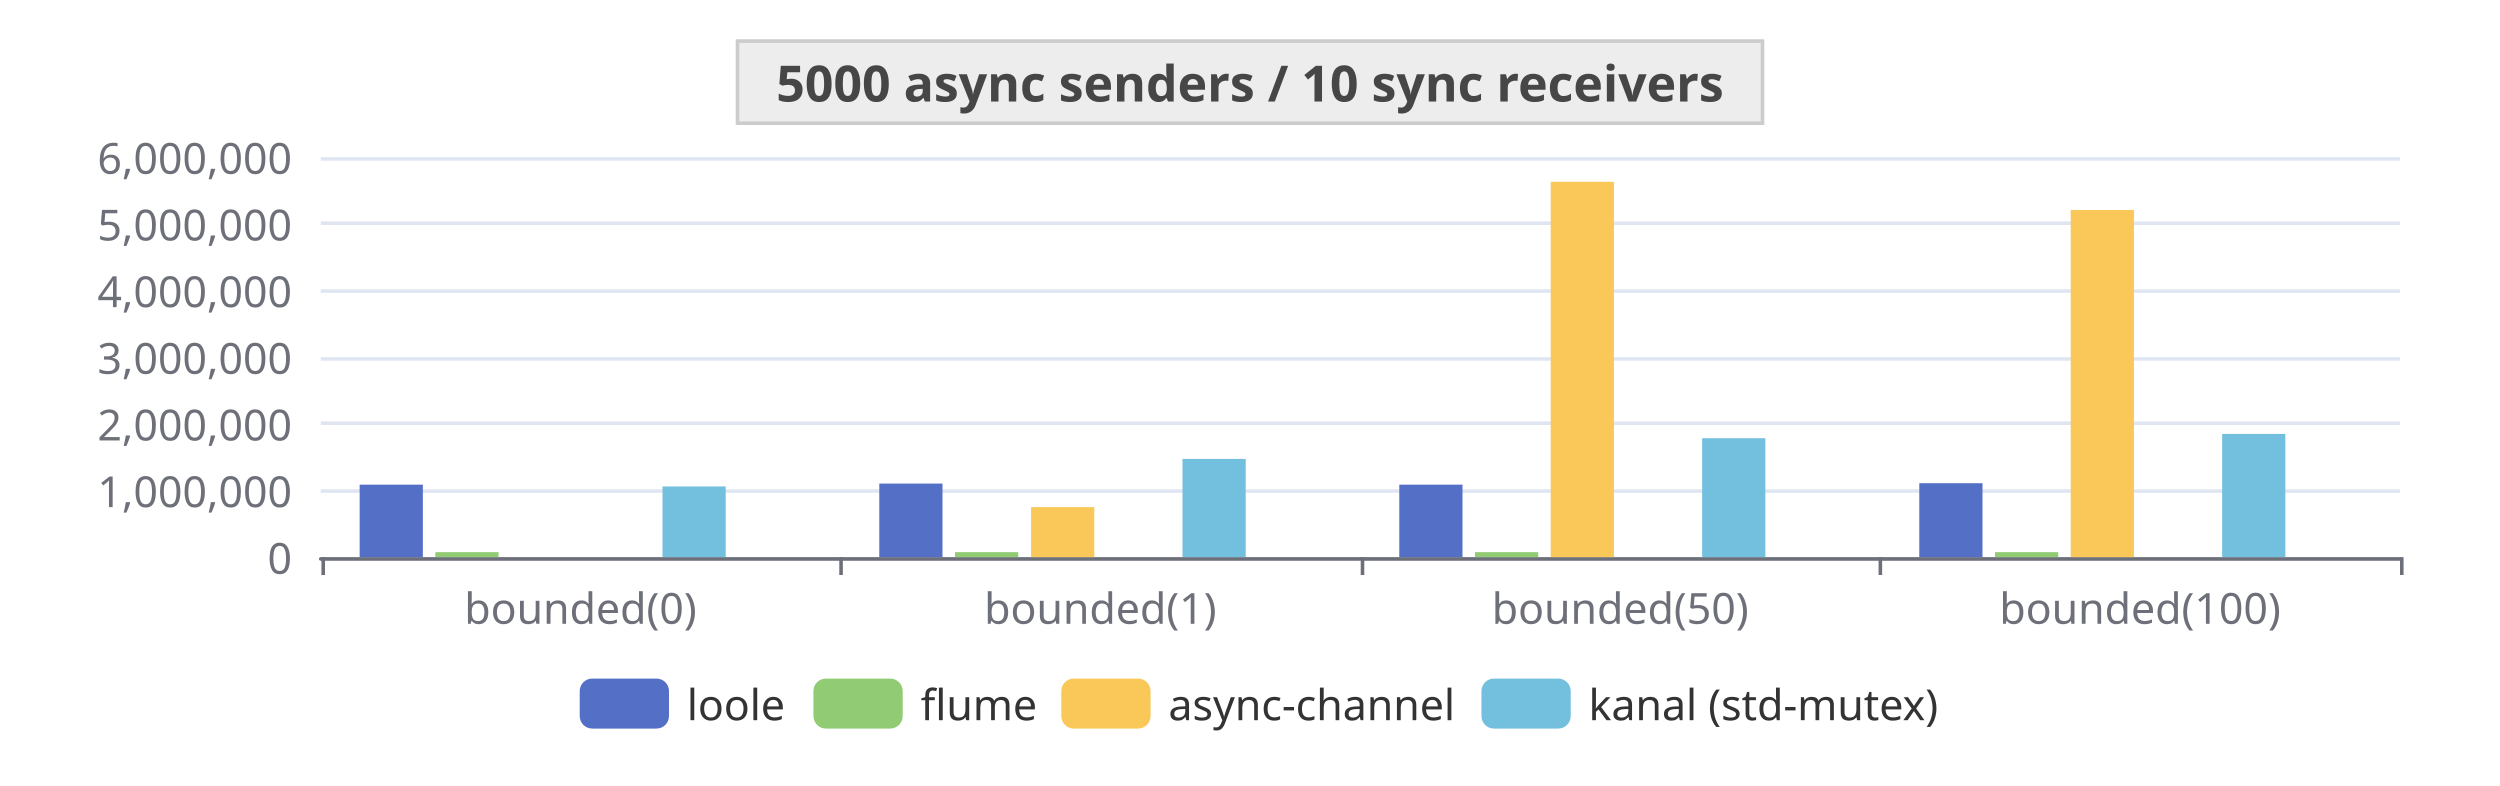
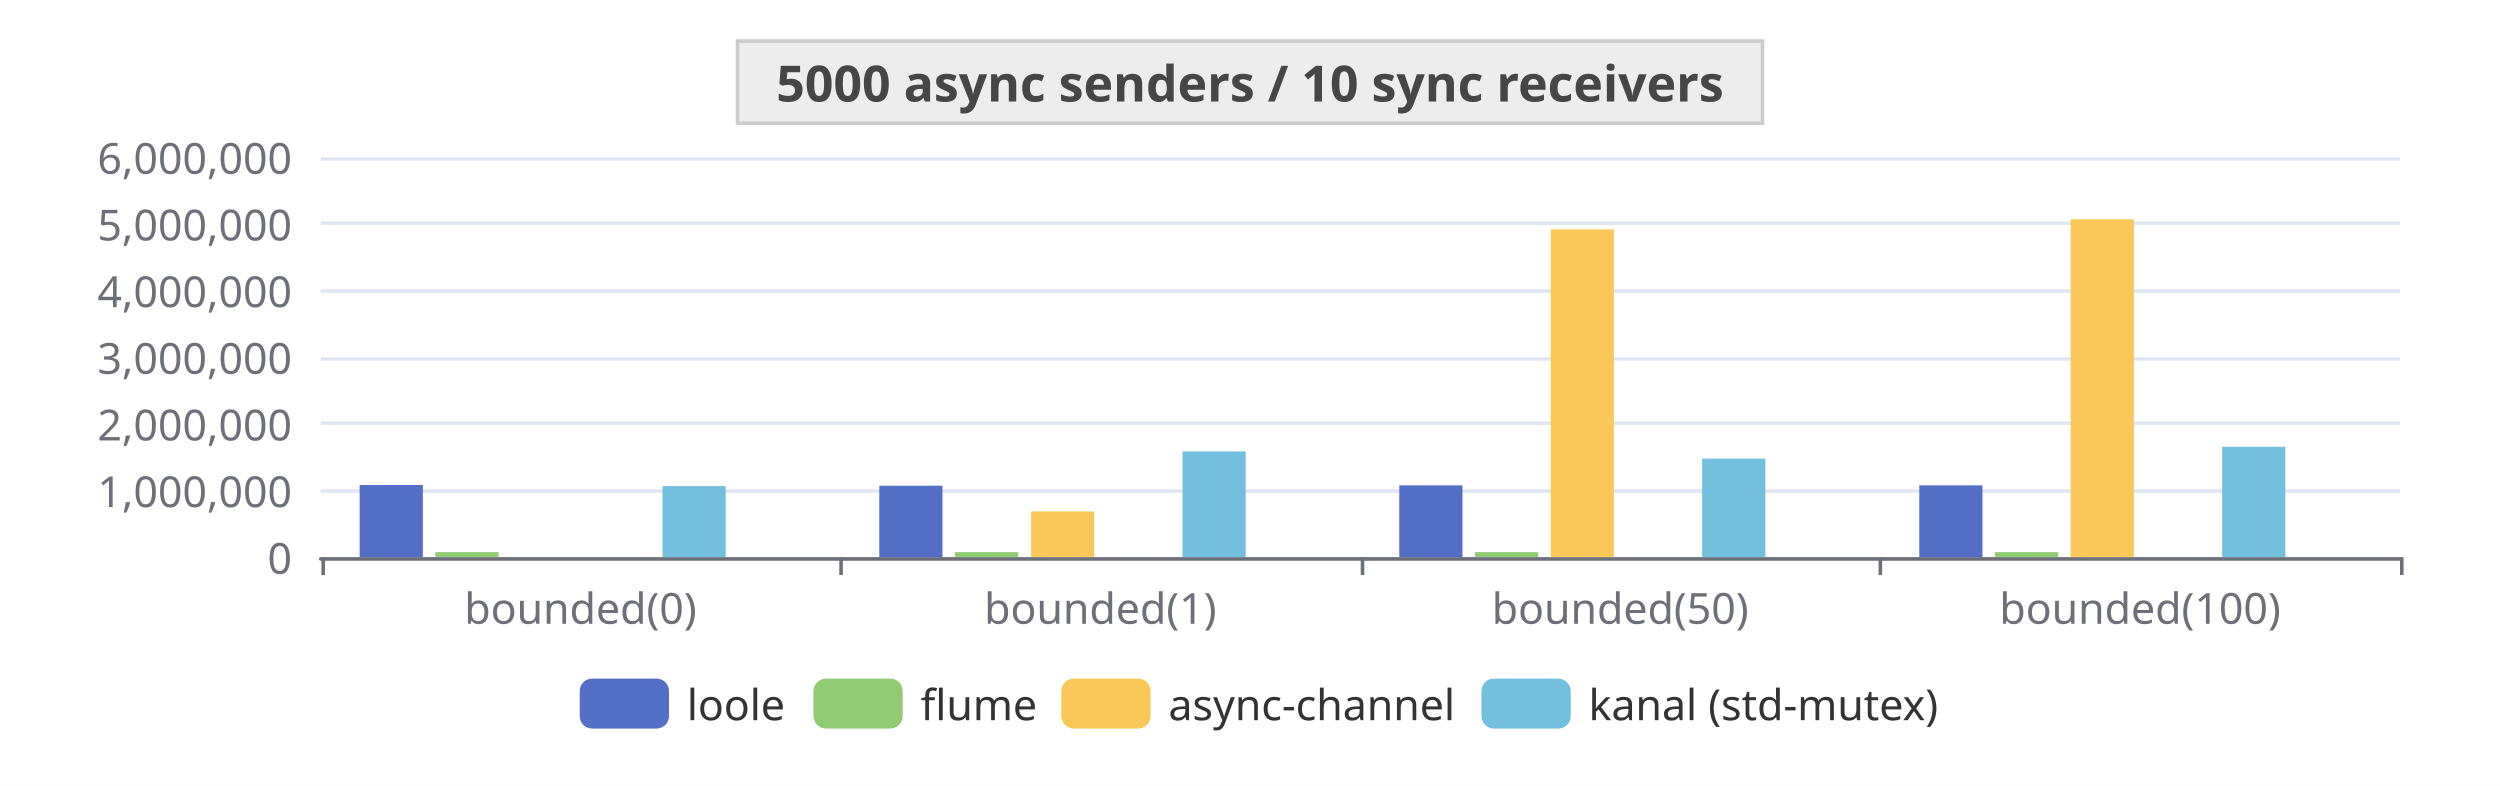
<svg xmlns="http://www.w3.org/2000/svg" width="700" height="220" version="1.1" baseProfile="full" viewBox="0 0 700 220">
  <rect width="700" height="220" x="0" y="0" id="0" fill="white" />
  <path d="M89.8 156.5L672 156.5" fill="none" stroke="#E0E6F1" />
  <path d="M89.8 137.5L672 137.5" fill="none" stroke="#E0E6F1" />
  <path d="M89.8 118.5L672 118.5" fill="none" stroke="#E0E6F1" />
  <path d="M89.8 100.5L672 100.5" fill="none" stroke="#E0E6F1" />
  <path d="M89.8 81.5L672 81.5" fill="none" stroke="#E0E6F1" />
  <path d="M89.8 62.5L672 62.5" fill="none" stroke="#E0E6F1" />
  <path d="M89.8 44.5L672 44.5" fill="none" stroke="#E0E6F1" />
  <path d="M89.8 156.5L672 156.5" fill="none" stroke="#6E7079" stroke-linecap="round" />
  <path d="M90.5 156L90.5 161" fill="none" stroke="#6E7079" />
  <path d="M235.5 156L235.5 161" fill="none" stroke="#6E7079" />
  <path d="M381.5 156L381.5 161" fill="none" stroke="#6E7079" />
  <path d="M526.5 156L526.5 161" fill="none" stroke="#6E7079" />
  <path d="M672.5 156L672.5 161" fill="none" stroke="#6E7079" />
  <text dominant-baseline="central" text-anchor="end" style="font-size:12px;font-family:sans-serif;" transform="translate(81.76 156)" fill="#6E7079">0</text>
  <text dominant-baseline="central" text-anchor="end" style="font-size:12px;font-family:sans-serif;" transform="translate(81.76 137.3333)" fill="#6E7079">1,000,000</text>
  <text dominant-baseline="central" text-anchor="end" style="font-size:12px;font-family:sans-serif;" transform="translate(81.76 118.6667)" fill="#6E7079">2,000,000</text>
  <text dominant-baseline="central" text-anchor="end" style="font-size:12px;font-family:sans-serif;" transform="translate(81.76 100)" fill="#6E7079">3,000,000</text>
  <text dominant-baseline="central" text-anchor="end" style="font-size:12px;font-family:sans-serif;" transform="translate(81.76 81.3333)" fill="#6E7079">4,000,000</text>
  <text dominant-baseline="central" text-anchor="end" style="font-size:12px;font-family:sans-serif;" transform="translate(81.76 62.6667)" fill="#6E7079">5,000,000</text>
  <text dominant-baseline="central" text-anchor="end" style="font-size:12px;font-family:sans-serif;" transform="translate(81.76 44)" fill="#6E7079">6,000,000</text>
  <text dominant-baseline="central" text-anchor="middle" style="font-size:12px;font-family:sans-serif;" y="6" transform="translate(162.54 164)" fill="#6E7079">bounded(0)</text>
  <text dominant-baseline="central" text-anchor="middle" style="font-size:12px;font-family:sans-serif;" y="6" transform="translate(308.1 164)" fill="#6E7079">bounded(1)</text>
  <text dominant-baseline="central" text-anchor="middle" style="font-size:12px;font-family:sans-serif;" y="6" transform="translate(453.66 164)" fill="#6E7079">bounded(50)</text>
  <text dominant-baseline="central" text-anchor="middle" style="font-size:12px;font-family:sans-serif;" y="6" transform="translate(599.22 164)" fill="#6E7079">bounded(100)</text>
-   <path d="M100.7 156l17.7 0l0 -20.3l-17.7 0Z" fill="#5470c6" />
-   <path d="M246.2 156l17.7 0l0 -20.6l-17.7 0Z" fill="#5470c6" />
-   <path d="M391.8 156l17.7 0l0 -20.3l-17.7 0Z" fill="#5470c6" />
-   <path d="M537.4 156l17.7 0l0 -20.7l-17.7 0Z" fill="#5470c6" />
+   <path d="M100.7 156l17.7 0l0 -20.2l-17.7 0Z" fill="#5470c6" />
+   <path d="M246.2 156l17.7 0l0 -20l-17.7 0Z" fill="#5470c6" />
+   <path d="M391.8 156l17.7 0l0 -20.1l-17.7 0Z" fill="#5470c6" />
+   <path d="M537.4 156l17.7 0l0 -20.1l-17.7 0Z" fill="#5470c6" />
  <path d="M121.9 156l17.7 0l0 -1.4l-17.7 0Z" fill="#91cc75" />
  <path d="M267.4 156l17.7 0l0 -1.4l-17.7 0Z" fill="#91cc75" />
  <path d="M413 156l17.7 0l0 -1.4l-17.7 0Z" fill="#91cc75" />
  <path d="M558.6 156l17.7 0l0 -1.4l-17.7 0Z" fill="#91cc75" />
  <path d="M143.1 156l17.7 0l0 0l-17.7 0Z" fill="#fac858" />
-   <path d="M288.7 156l17.7 0l0 -14l-17.7 0Z" fill="#fac858" />
-   <path d="M434.2 156l17.7 0l0 -105.1l-17.7 0Z" fill="#fac858" />
-   <path d="M579.8 156l17.7 0l0 -97.2l-17.7 0Z" fill="#fac858" />
+   <path d="M288.7 156l17.7 0l0 -12.8l-17.7 0Z" fill="#fac858" />
+   <path d="M434.2 156l17.7 0l0 -91.8l-17.7 0Z" fill="#fac858" />
+   <path d="M579.8 156l17.7 0l0 -94.6l-17.7 0Z" fill="#fac858" />
  <path d="M164.3 156l17.7 0l0 0l-17.7 0Z" fill="#ee6666" />
  <path d="M309.9 156l17.7 0l0 0l-17.7 0Z" fill="#ee6666" />
  <path d="M455.4 156l17.7 0l0 0l-17.7 0Z" fill="#ee6666" />
  <path d="M601 156l17.7 0l0 0l-17.7 0Z" fill="#ee6666" />
-   <path d="M185.5 156l17.7 0l0 -19.8l-17.7 0Z" fill="#73c0de" />
-   <path d="M331.1 156l17.7 0l0 -27.5l-17.7 0Z" fill="#73c0de" />
-   <path d="M476.6 156l17.7 0l0 -33.3l-17.7 0Z" fill="#73c0de" />
-   <path d="M622.2 156l17.7 0l0 -34.5l-17.7 0Z" fill="#73c0de" />
+   <path d="M185.5 156l17.7 0l0 -19.9l-17.7 0Z" fill="#73c0de" />
+   <path d="M331.1 156l17.7 0l0 -29.6l-17.7 0Z" fill="#73c0de" />
+   <path d="M476.6 156l17.7 0l0 -27.6l-17.7 0Z" fill="#73c0de" />
+   <path d="M622.2 156l17.7 0l0 -30.9l-17.7 0Z" fill="#73c0de" />
  <path d="M206.7 156l17.7 0l0 0l-17.7 0Z" fill="#3ba272" />
  <path d="M352.3 156l17.7 0l0 0l-17.7 0Z" fill="#3ba272" />
  <path d="M497.8 156l17.7 0l0 0l-17.7 0Z" fill="#3ba272" />
  <path d="M643.4 156l17.7 0l0 0l-17.7 0Z" fill="#3ba272" />
  <path d="M-5 -5l385.4 0l0 24l-385.4 0Z" transform="translate(162.32 190)" fill="rgb(0,0,0)" fill-opacity="0" stroke="#ccc" stroke-width="0" />
  <path d="M3.5 0L21.5 0A3.5 3.5 0 0 1 25 3.5L25 10.5A3.5 3.5 0 0 1 21.5 14L3.5 14A3.5 3.5 0 0 1 0 10.5L0 3.5A3.5 3.5 0 0 1 3.5 0" transform="translate(162.32 190)" fill="#5470c6" />
  <text dominant-baseline="central" text-anchor="start" style="font-size:12px;font-family:sans-serif;" x="30" y="7" transform="translate(162.32 190)" fill="#333">loole</text>
  <path d="M3.5 0L21.5 0A3.5 3.5 0 0 1 25 3.5L25 10.5A3.5 3.5 0 0 1 21.5 14L3.5 14A3.5 3.5 0 0 1 0 10.5L0 3.5A3.5 3.5 0 0 1 3.5 0" transform="translate(227.76 190)" fill="#91cc75" />
  <text dominant-baseline="central" text-anchor="start" style="font-size:12px;font-family:sans-serif;" x="30" y="7" transform="translate(227.76 190)" fill="#333">flume</text>
  <path d="M3.5 0L21.5 0A3.5 3.5 0 0 1 25 3.5L25 10.5A3.5 3.5 0 0 1 21.5 14L3.5 14A3.5 3.5 0 0 1 0 10.5L0 3.5A3.5 3.5 0 0 1 3.5 0" transform="translate(297.16 190)" fill="#fac858" />
  <text dominant-baseline="central" text-anchor="start" style="font-size:12px;font-family:sans-serif;" x="30" y="7" transform="translate(297.16 190)" fill="#333">async-channel</text>
  <path d="M3.5 0L21.5 0A3.5 3.5 0 0 1 25 3.5L25 10.5A3.5 3.5 0 0 1 21.5 14L3.5 14A3.5 3.5 0 0 1 0 10.5L0 3.5A3.5 3.5 0 0 1 3.5 0" transform="translate(414.8 190)" fill="#73c0de" />
  <text dominant-baseline="central" text-anchor="start" style="font-size:12px;font-family:sans-serif;" xml:space="preserve" x="30" y="7" transform="translate(414.8 190)" fill="#333">kanal (std-mutex)</text>
  <path d="M-143.5 -4.5l287 0l0 23l-287 0Z" transform="translate(350 16)" fill="#ddd8" stroke="#ccc" />
  <text dominant-baseline="central" text-anchor="middle" style="font-size:14px;font-family:sans-serif;font-weight:bold;" xml:space="preserve" y="7" transform="translate(350 16)" fill="#464646">5000 async senders / 10 sync receivers</text>
</svg>
